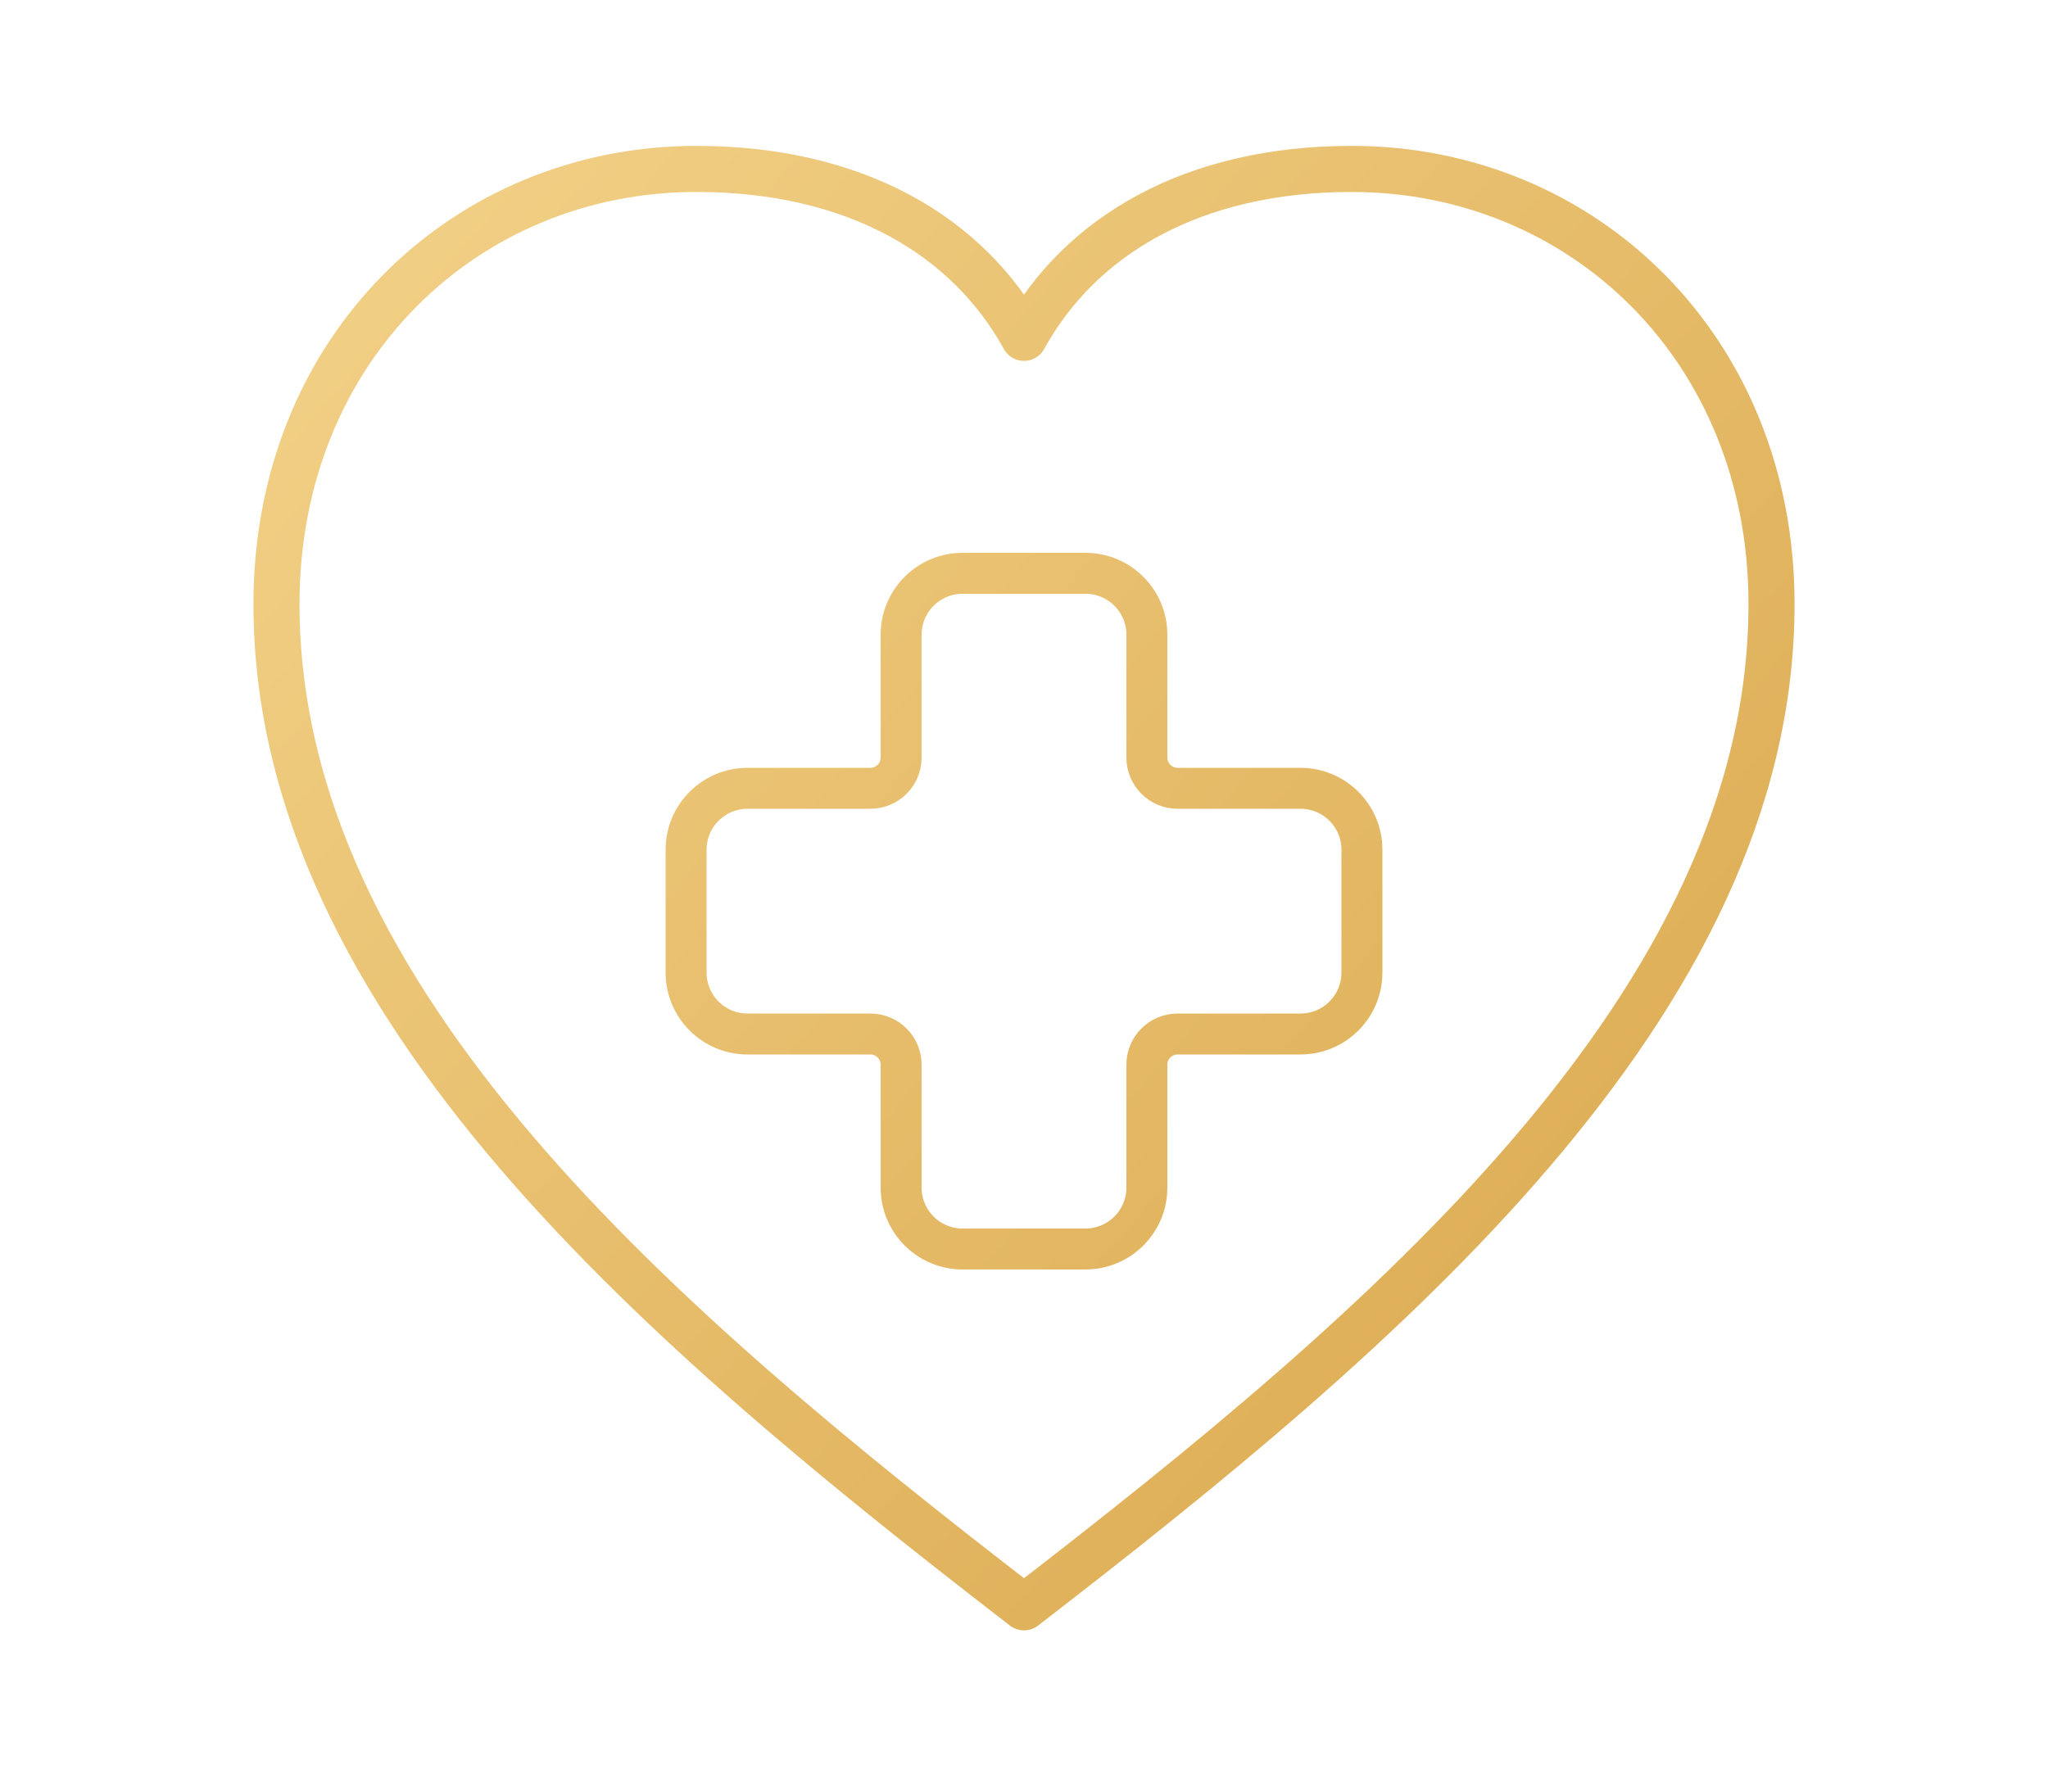
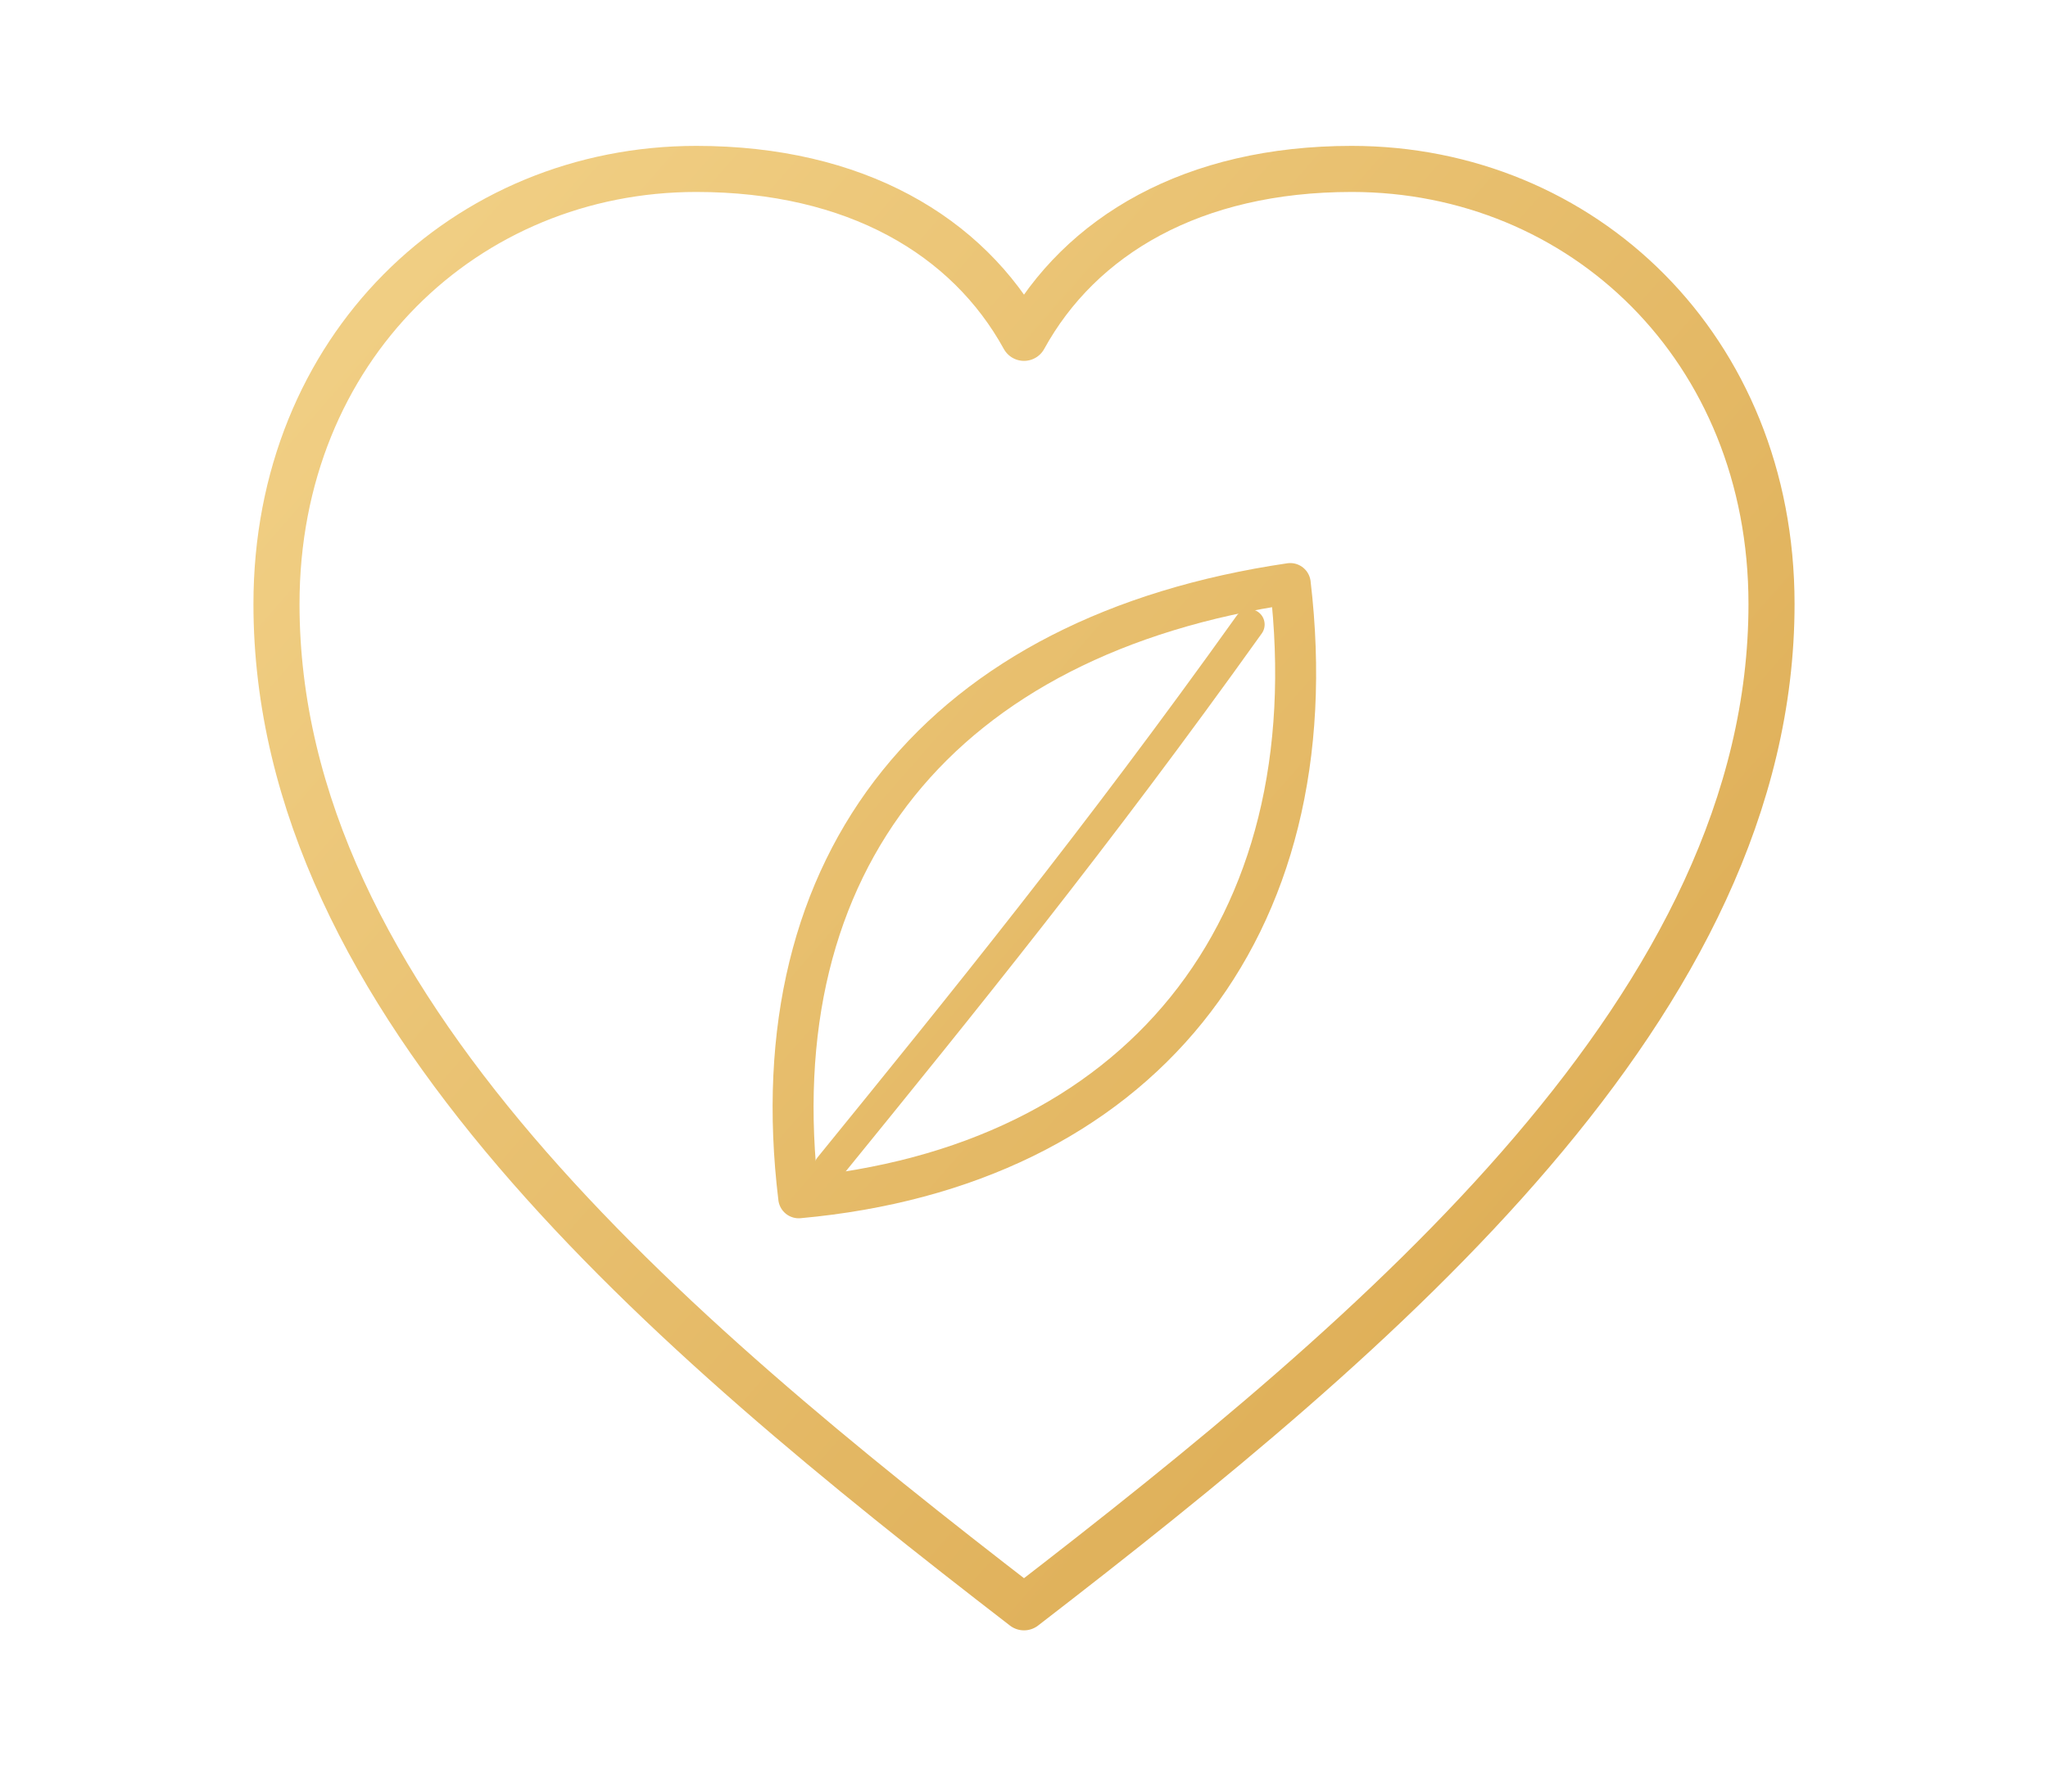
<svg xmlns="http://www.w3.org/2000/svg" viewBox="400 170 400 350" aria-hidden="true">
  <defs>
    <linearGradient id="g" gradientUnits="userSpaceOnUse" x1="400" y1="170" x2="800" y2="520">
      <stop offset="0" stop-color="#f6d891" />
      <stop offset="1" stop-color="#d6a043" />
    </linearGradient>
  </defs>
  <g fill="none" stroke="url(#g)" stroke-width="9" stroke-linecap="round" stroke-linejoin="round">
    <path d="M600 484 C 530 430 454 366 454 288 C 454 238 491 203 536 203 C 567 203 589 216 600 236 C 611 216 633 203 664 203 C 709 203 746 238 746 288 C 746 366 670 430 600 484 Z" />
-     <path d="M588 282 H612 A12 12 0 0 1 624 294 V318 A6 6 0 0 0 630 324 H654 A12 12 0 0 1 666 336 V360 A12 12 0 0 1 654 372 H630 A6 6 0 0 0 624 378 V402 A12 12 0 0 1 612 414 H588 A12 12 0 0 1 576 402 V378 A6 6 0 0 0 570 372 H546 A12 12 0 0 1 534 360 V336 A12 12 0 0 1 546 324 H570 A6 6 0 0 0 576 318 V294 A12 12 0 0 1 588 282 Z" stroke-width="8" />
+     <path d="M556 404 C 548 338 584 294 652 284 C 660 352 622 398 556 404 Z" stroke-width="8" />
+     <path d="M562 398 C 588 366 614 334 644 292" stroke-width="6" />
  </g>
</svg>
